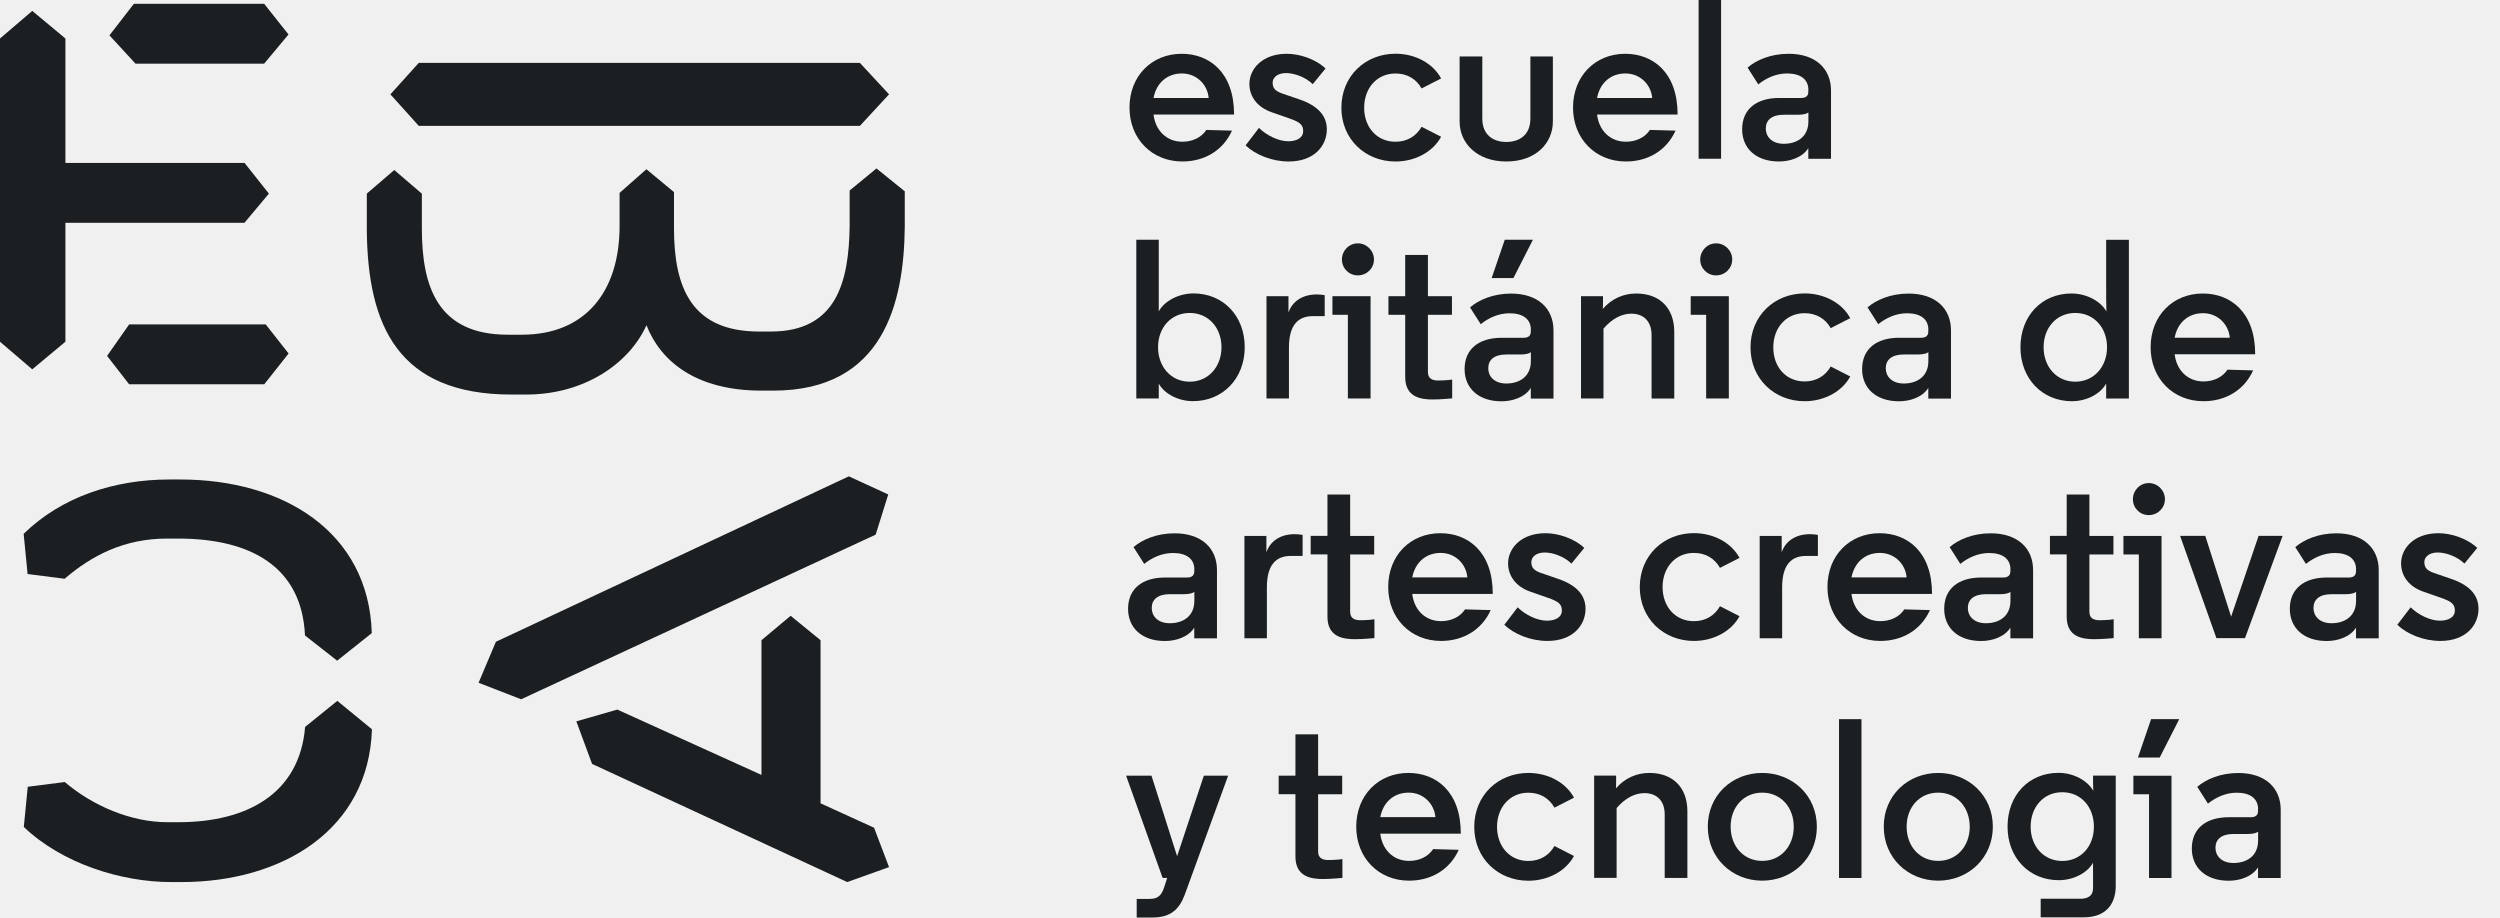
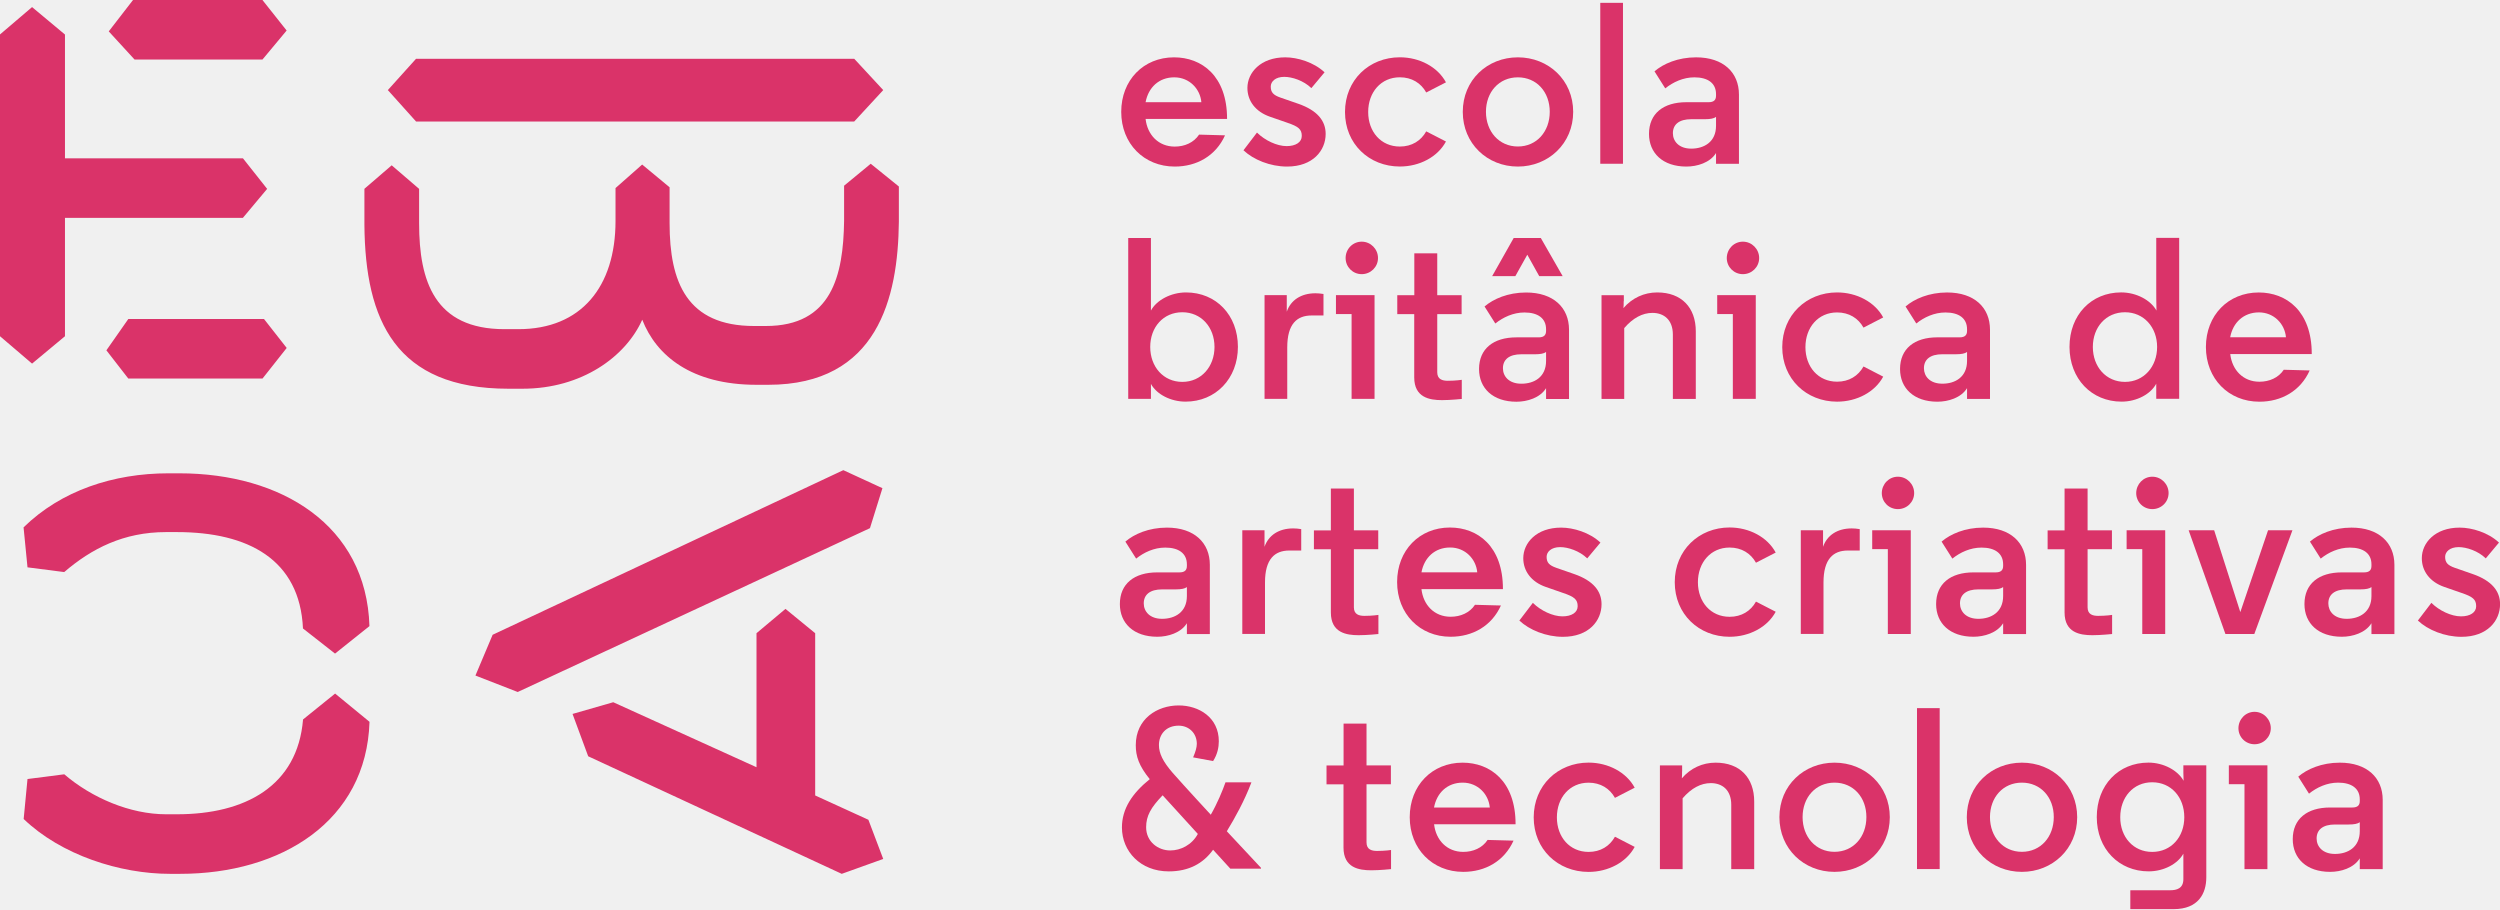
- <svg xmlns="http://www.w3.org/2000/svg" width="109" height="40" viewBox="0 0 109 40" fill="none">
-   <g clip-path="url(#clip0_2004_459)">
-     <path d="M1.407 0.475L2.852 1.679V7.103H10.662L11.724 8.441L10.659 9.713H2.852V14.899L1.407 16.103L0 14.899V1.679L1.407 0.475ZM5.631 14.144H11.586L12.583 15.413L11.521 16.755H5.631L4.669 15.517L5.631 14.144ZM5.838 0.165H11.517L12.579 1.503L11.517 2.775H5.907L4.772 1.541L5.838 0.165ZM37.49 2.741L38.762 4.113L37.49 5.489H18.259L17.021 4.113L18.259 2.741H37.49ZM15.99 8.444L17.19 7.413L18.393 8.444V9.958C18.393 12.499 19.079 14.593 22.138 14.593H22.755C25.503 14.593 27.014 12.738 27.014 9.851V8.41L28.183 7.379L29.386 8.375V9.955C29.386 12.531 30.141 14.455 33.097 14.455H33.61C36.497 14.455 37.01 12.255 37.045 9.851V8.306L38.214 7.344L39.448 8.341V9.886C39.414 13.217 38.521 17.031 33.714 17.031H33.2C30.348 17.031 28.803 15.758 28.186 14.179C27.465 15.793 25.541 17.203 22.931 17.203H22.31C17.366 17.203 16.028 14.217 15.993 10.024V8.444H15.99ZM25.814 33.306L25.128 31.451L26.914 30.938L33.2 33.786V27.913L34.472 26.848L35.776 27.913V35.024L38.11 36.089L38.762 37.806L36.941 38.458L25.814 33.306ZM37.01 20.768L38.728 21.558L38.179 23.31L22.721 30.489L20.866 29.768L21.621 27.982L37.01 20.768ZM14.707 30.558L16.217 31.796C16.079 36.158 12.335 38.458 7.907 38.458H7.459C5.259 38.458 2.686 37.634 1.038 36.055L1.21 34.303L2.824 34.096C4.028 35.127 5.71 35.848 7.29 35.848H7.772C10.762 35.848 13.062 34.613 13.303 31.693L14.707 30.558ZM13.297 27.706C13.159 24.682 10.893 23.482 7.766 23.482H7.283C5.428 23.482 4.021 24.203 2.817 25.234L1.203 25.027L1.031 23.275C2.679 21.662 4.979 20.906 7.386 20.906H7.866C12.331 20.906 16.076 23.175 16.21 27.603L14.7 28.806L13.297 27.706Z" fill="#1B1F21" />
-     <path d="M53.805 4.993H50.294C50.374 5.676 50.85 6.179 51.55 6.179C51.974 6.179 52.37 6.01 52.598 5.665L53.715 5.696C53.319 6.576 52.498 7.041 51.55 7.041C50.225 7.041 49.246 6.052 49.246 4.69C49.246 3.324 50.205 2.345 51.522 2.345C52.719 2.345 53.805 3.145 53.805 4.986V4.993ZM50.294 4.272H52.698C52.65 3.7 52.184 3.203 51.532 3.203C50.867 3.203 50.412 3.638 50.294 4.272Z" fill="#1B1F21" />
-     <path d="M57.236 3.669C56.898 3.341 56.405 3.186 56.07 3.186C55.684 3.186 55.487 3.393 55.487 3.6C55.487 3.848 55.598 3.965 55.901 4.076L56.674 4.341C57.505 4.627 57.85 5.083 57.85 5.638C57.85 6.352 57.305 7.041 56.188 7.041C55.456 7.041 54.732 6.745 54.308 6.338L54.891 5.576C55.229 5.91 55.75 6.159 56.167 6.159C56.563 6.159 56.819 5.99 56.819 5.724C56.819 5.438 56.681 5.321 56.184 5.152L55.443 4.893C54.819 4.676 54.474 4.21 54.474 3.659C54.474 3.007 55.036 2.345 56.105 2.345C56.629 2.345 57.332 2.552 57.794 2.986L57.236 3.669Z" fill="#1B1F21" />
-     <path d="M60.843 6.18C61.356 6.18 61.753 5.931 61.981 5.528L62.832 5.962C62.477 6.625 61.694 7.042 60.846 7.042C59.522 7.042 58.484 6.062 58.484 4.697C58.484 3.321 59.522 2.342 60.846 2.342C61.698 2.342 62.477 2.756 62.832 3.421L61.981 3.856C61.753 3.449 61.356 3.204 60.843 3.204C60.032 3.204 59.477 3.845 59.477 4.697C59.477 5.549 60.032 6.18 60.843 6.18Z" fill="#1B1F21" />
-     <path d="M63.639 5.3V2.462H64.629V5.172C64.629 5.876 65.094 6.189 65.677 6.189C66.26 6.189 66.725 5.872 66.725 5.172V2.462H67.705V5.3C67.705 6.238 66.963 7.041 65.677 7.041C64.391 7.041 63.639 6.238 63.639 5.3Z" fill="#1B1F21" />
-     <path d="M73.143 4.993H69.632C69.712 5.676 70.188 6.179 70.888 6.179C71.312 6.179 71.708 6.01 71.936 5.665L73.053 5.696C72.656 6.576 71.836 7.041 70.888 7.041C69.563 7.041 68.584 6.052 68.584 4.69C68.584 3.324 69.543 2.345 70.86 2.345C72.056 2.345 73.143 3.145 73.143 4.986V4.993ZM69.632 4.272H72.036C71.988 3.7 71.522 3.203 70.87 3.203C70.205 3.203 69.75 3.638 69.632 4.272Z" fill="#1B1F21" />
-     <path d="M75.039 6.921H74.06V0H75.039V6.921Z" fill="#1B1F21" />
-     <path d="M78.846 3.924C78.846 3.448 78.491 3.203 77.915 3.203C77.432 3.203 76.995 3.41 76.66 3.679L76.195 2.948C76.57 2.621 77.201 2.345 77.984 2.345C79.16 2.345 79.832 2.996 79.832 3.948V6.924H78.843V6.459C78.584 6.872 78.032 7.041 77.567 7.041C76.55 7.041 75.957 6.459 75.957 5.638C75.957 4.769 76.57 4.272 77.567 4.272H78.525C78.753 4.272 78.843 4.172 78.843 3.996V3.924H78.846ZM78.846 5.29V4.903C78.757 4.972 78.598 5.003 78.37 5.003H77.777C77.253 5.003 76.988 5.231 76.988 5.607C76.988 5.952 77.246 6.269 77.777 6.269C78.332 6.269 78.846 5.983 78.846 5.29Z" fill="#1B1F21" />
-     <path d="M50.522 17.373H49.543V10.452H50.522V13.576C50.76 13.132 51.381 12.793 52.036 12.793C53.332 12.793 54.27 13.773 54.27 15.138C54.27 16.504 53.312 17.49 52.015 17.49C51.374 17.49 50.77 17.173 50.522 16.728V17.373ZM50.491 15.138C50.491 15.99 51.053 16.642 51.874 16.642C52.684 16.642 53.257 15.99 53.257 15.138C53.257 14.287 52.684 13.645 51.874 13.645C51.053 13.645 50.491 14.29 50.491 15.138Z" fill="#1B1F21" />
-     <path d="M57.76 13.783H57.246C56.612 13.783 56.198 14.148 56.198 15.159V17.372H55.219V12.914H56.177V13.627C56.346 13.134 56.791 12.838 57.412 12.838C57.522 12.838 57.639 12.848 57.757 12.869V13.783H57.76Z" fill="#1B1F21" />
-     <path d="M59.757 17.372H58.767V13.724H58.094V12.914H59.757V17.372ZM59.201 10.61C59.588 10.61 59.905 10.928 59.905 11.314C59.905 11.7 59.588 12.007 59.201 12.007C58.815 12.007 58.508 11.7 58.508 11.314C58.508 10.928 58.815 10.61 59.201 10.61Z" fill="#1B1F21" />
-     <path d="M62.257 11.114V12.914H63.305V13.725H62.257V16.225C62.257 16.532 62.484 16.59 62.712 16.59C63.056 16.59 63.315 16.549 63.315 16.549V17.369C63.315 17.369 62.829 17.418 62.463 17.418C61.929 17.418 61.267 17.307 61.267 16.438V13.725H60.536V12.914H61.267V11.114H62.257Z" fill="#1B1F21" />
-     <path d="M66.746 14.38C66.746 13.904 66.391 13.659 65.815 13.659C65.329 13.659 64.894 13.866 64.56 14.135L64.094 13.404C64.47 13.076 65.101 12.8 65.884 12.8C67.06 12.8 67.732 13.452 67.732 14.404V17.38H66.743V16.914C66.484 17.328 65.932 17.497 65.467 17.497C64.45 17.497 63.856 16.914 63.856 16.093C63.856 15.225 64.47 14.728 65.467 14.728H66.425C66.653 14.728 66.743 14.628 66.743 14.452V14.38H66.746ZM66.746 15.742V15.356C66.656 15.425 66.498 15.456 66.27 15.456H65.677C65.153 15.456 64.888 15.683 64.888 16.059C64.888 16.404 65.146 16.721 65.677 16.721C66.232 16.721 66.746 16.435 66.746 15.742ZM65.608 10.452H66.836L65.984 12.125H65.036L65.608 10.452Z" fill="#1B1F21" />
-     <path d="M69.891 13.173C69.891 13.3 69.891 13.38 69.881 13.469C70.257 13.035 70.77 12.797 71.336 12.797C72.384 12.797 72.998 13.449 72.998 14.469V17.376H72.008V14.607C72.008 13.973 71.622 13.676 71.129 13.676C70.705 13.676 70.287 13.893 69.912 14.328V17.373H68.932V12.914H69.891V13.173Z" fill="#1B1F21" />
-     <path d="M75.377 17.372H74.388V13.724H73.715V12.914H75.377V17.372ZM74.822 10.61C75.208 10.61 75.525 10.928 75.525 11.314C75.525 11.7 75.208 12.007 74.822 12.007C74.436 12.007 74.129 11.7 74.129 11.314C74.132 10.928 74.436 10.61 74.822 10.61Z" fill="#1B1F21" />
-     <path d="M78.681 16.631C79.194 16.631 79.591 16.383 79.819 15.979L80.67 16.414C80.315 17.076 79.532 17.493 78.684 17.493C77.36 17.493 76.322 16.514 76.322 15.148C76.322 13.772 77.36 12.793 78.684 12.793C79.536 12.793 80.315 13.207 80.67 13.872L79.819 14.307C79.591 13.9 79.194 13.655 78.681 13.655C77.87 13.655 77.315 14.296 77.315 15.148C77.315 16 77.867 16.631 78.681 16.631Z" fill="#1B1F21" />
-     <path d="M84.077 14.379C84.077 13.903 83.722 13.658 83.146 13.658C82.663 13.658 82.225 13.865 81.891 14.134L81.425 13.403C81.801 13.076 82.432 12.8 83.215 12.8C84.391 12.8 85.063 13.451 85.063 14.403V17.379H84.074V16.914C83.815 17.327 83.263 17.496 82.798 17.496C81.781 17.496 81.188 16.914 81.188 16.093C81.188 15.224 81.801 14.727 82.798 14.727H83.757C83.984 14.727 84.074 14.627 84.074 14.451V14.379H84.077ZM84.077 15.741V15.355C83.988 15.424 83.829 15.455 83.601 15.455H83.008C82.484 15.455 82.219 15.683 82.219 16.058C82.219 16.403 82.477 16.721 83.008 16.721C83.563 16.721 84.077 16.434 84.077 15.741Z" fill="#1B1F21" />
-     <path d="M91.829 16.721C91.591 17.165 90.988 17.493 90.336 17.493C89.039 17.493 88.091 16.503 88.091 15.141C88.091 13.776 89.022 12.796 90.315 12.796C90.977 12.796 91.591 13.134 91.839 13.579C91.829 13.272 91.829 12.907 91.829 12.562V10.455H92.819V17.376H91.829V16.721ZM89.101 15.138C89.101 15.99 89.663 16.641 90.484 16.641C91.294 16.641 91.867 15.99 91.867 15.138C91.867 14.286 91.294 13.645 90.484 13.645C89.663 13.645 89.101 14.29 89.101 15.138Z" fill="#1B1F21" />
-     <path d="M98.326 15.445H94.815C94.894 16.128 95.37 16.631 96.07 16.631C96.494 16.631 96.891 16.462 97.119 16.118L98.236 16.149C97.839 17.028 97.019 17.493 96.07 17.493C94.746 17.493 93.767 16.504 93.767 15.142C93.767 13.776 94.725 12.797 96.043 12.797C97.239 12.797 98.326 13.597 98.326 15.438V15.445ZM94.815 14.725H97.219C97.17 14.152 96.705 13.655 96.053 13.655C95.388 13.655 94.932 14.09 94.815 14.725Z" fill="#1B1F21" />
-     <path d="M52.074 24.831C52.074 24.355 51.719 24.111 51.143 24.111C50.657 24.111 50.222 24.317 49.888 24.586L49.422 23.855C49.798 23.528 50.429 23.252 51.212 23.252C52.388 23.252 53.06 23.904 53.06 24.855V27.831H52.07V27.366C51.812 27.779 51.26 27.948 50.794 27.948C49.777 27.948 49.184 27.366 49.184 26.545C49.184 25.676 49.798 25.18 50.794 25.18H51.753C51.981 25.18 52.07 25.079 52.07 24.904V24.831H52.074ZM52.074 26.193V25.807C51.984 25.876 51.825 25.907 51.598 25.907H51.005C50.481 25.907 50.215 26.135 50.215 26.511C50.215 26.855 50.474 27.173 51.005 27.173C51.56 27.173 52.074 26.886 52.074 26.193Z" fill="#1B1F21" />
-     <path d="M56.798 24.238H56.284C55.65 24.238 55.236 24.604 55.236 25.614V27.828H54.257V23.366H55.215V24.08C55.384 23.587 55.829 23.29 56.45 23.29C56.56 23.29 56.677 23.3 56.794 23.321V24.238H56.798Z" fill="#1B1F21" />
-     <path d="M58.867 21.566V23.366H59.915V24.176H58.867V26.676C58.867 26.983 59.094 27.042 59.322 27.042C59.667 27.042 59.925 27 59.925 27V27.821C59.925 27.821 59.439 27.869 59.074 27.869C58.539 27.869 57.877 27.759 57.877 26.89V24.173H57.146V23.363H57.877V21.562H58.867V21.566Z" fill="#1B1F21" />
-     <path d="M65.084 25.896H61.574C61.653 26.579 62.129 27.082 62.829 27.082C63.253 27.082 63.65 26.914 63.877 26.569L64.995 26.6C64.598 27.479 63.777 27.945 62.829 27.945C61.505 27.945 60.526 26.955 60.526 25.593C60.526 24.227 61.484 23.248 62.801 23.248C63.998 23.248 65.084 24.048 65.084 25.889V25.896ZM61.574 25.176H63.977C63.929 24.603 63.463 24.107 62.812 24.107C62.15 24.107 61.694 24.545 61.574 25.176Z" fill="#1B1F21" />
-     <path d="M68.515 24.572C68.177 24.245 67.684 24.089 67.35 24.089C66.963 24.089 66.767 24.296 66.767 24.503C66.767 24.752 66.877 24.869 67.181 24.979L67.953 25.245C68.784 25.531 69.129 25.986 69.129 26.541C69.129 27.255 68.584 27.945 67.467 27.945C66.736 27.945 66.012 27.648 65.588 27.241L66.17 26.479C66.508 26.814 67.029 27.062 67.446 27.062C67.843 27.062 68.098 26.893 68.098 26.627C68.098 26.341 67.96 26.224 67.463 26.055L66.722 25.796C66.098 25.579 65.753 25.114 65.753 24.562C65.753 23.91 66.315 23.248 67.384 23.248C67.908 23.248 68.612 23.455 69.074 23.889L68.515 24.572Z" fill="#1B1F21" />
-     <path d="M73.853 27.083C74.367 27.083 74.763 26.835 74.991 26.431L75.843 26.866C75.487 27.528 74.705 27.945 73.856 27.945C72.532 27.945 71.494 26.966 71.494 25.6C71.494 24.224 72.532 23.245 73.856 23.245C74.708 23.245 75.487 23.659 75.843 24.324L74.991 24.759C74.763 24.352 74.367 24.107 73.853 24.107C73.043 24.107 72.488 24.749 72.488 25.6C72.491 26.452 73.043 27.083 73.853 27.083Z" fill="#1B1F21" />
-     <path d="M79.263 24.238H78.75C78.115 24.238 77.701 24.604 77.701 25.614V27.828H76.722V23.366H77.681V24.08C77.85 23.587 78.294 23.29 78.915 23.29C79.025 23.29 79.143 23.3 79.26 23.321V24.238H79.263Z" fill="#1B1F21" />
-     <path d="M84.236 25.896H80.725C80.805 26.579 81.281 27.082 81.981 27.082C82.405 27.082 82.801 26.914 83.029 26.569L84.146 26.6C83.75 27.479 82.929 27.945 81.981 27.945C80.657 27.945 79.677 26.955 79.677 25.593C79.677 24.227 80.636 23.248 81.953 23.248C83.15 23.248 84.236 24.048 84.236 25.889V25.896ZM80.725 25.176H83.129C83.081 24.603 82.615 24.107 81.963 24.107C81.298 24.107 80.846 24.545 80.725 25.176Z" fill="#1B1F21" />
-     <path d="M87.656 24.831C87.656 24.355 87.301 24.111 86.725 24.111C86.243 24.111 85.805 24.317 85.47 24.586L85.005 23.855C85.381 23.528 86.012 23.252 86.794 23.252C87.97 23.252 88.643 23.904 88.643 24.855V27.831H87.653V27.366C87.394 27.779 86.843 27.948 86.377 27.948C85.36 27.948 84.767 27.366 84.767 26.545C84.767 25.676 85.381 25.18 86.377 25.18H87.336C87.563 25.18 87.653 25.079 87.653 24.904V24.831H87.656ZM87.656 26.193V25.807C87.567 25.876 87.408 25.907 87.181 25.907H86.588C86.063 25.907 85.798 26.135 85.798 26.511C85.798 26.855 86.056 27.173 86.588 27.173C87.143 27.173 87.656 26.886 87.656 26.193Z" fill="#1B1F21" />
-     <path d="M91.098 21.566V23.366H92.146V24.176H91.098V26.676C91.098 26.983 91.325 27.042 91.553 27.042C91.898 27.042 92.156 27 92.156 27V27.821C92.156 27.821 91.67 27.869 91.305 27.869C90.77 27.869 90.108 27.759 90.108 26.89V24.173H89.377V23.363H90.108V21.562H91.098V21.566Z" fill="#1B1F21" />
-     <path d="M94.243 27.828H93.253V24.176H92.581V23.366H94.243V27.828ZM93.688 21.062C94.074 21.062 94.391 21.38 94.391 21.766C94.391 22.152 94.074 22.459 93.688 22.459C93.301 22.459 92.994 22.152 92.994 21.766C92.994 21.38 93.301 21.062 93.688 21.062Z" fill="#1B1F21" />
-     <path d="M97.277 26.886L98.474 23.365H99.522L97.881 27.824H96.636L95.053 23.365H96.15L97.277 26.886Z" fill="#1B1F21" />
-     <path d="M102.725 24.831C102.725 24.355 102.37 24.111 101.794 24.111C101.308 24.111 100.874 24.317 100.539 24.586L100.074 23.855C100.45 23.528 101.081 23.252 101.863 23.252C103.039 23.252 103.712 23.904 103.712 24.855V27.831H102.722V27.366C102.463 27.779 101.912 27.948 101.446 27.948C100.429 27.948 99.836 27.366 99.836 26.545C99.836 25.676 100.45 25.18 101.446 25.18H102.405C102.632 25.18 102.722 25.079 102.722 24.904V24.831H102.725ZM102.725 26.193V25.807C102.636 25.876 102.477 25.907 102.25 25.907H101.657C101.132 25.907 100.867 26.135 100.867 26.511C100.867 26.855 101.125 27.173 101.657 27.173C102.212 27.173 102.725 26.886 102.725 26.193Z" fill="#1B1F21" />
-     <path d="M107.45 24.572C107.112 24.245 106.619 24.089 106.284 24.089C105.898 24.089 105.701 24.296 105.701 24.503C105.701 24.752 105.812 24.869 106.115 24.979L106.888 25.245C107.719 25.531 108.063 25.986 108.063 26.541C108.063 27.255 107.519 27.945 106.401 27.945C105.67 27.945 104.946 27.648 104.522 27.241L105.105 26.479C105.443 26.814 105.963 27.062 106.381 27.062C106.777 27.062 107.032 26.893 107.032 26.627C107.032 26.341 106.894 26.224 106.398 26.055L105.657 25.796C105.032 25.579 104.688 25.114 104.688 24.562C104.688 23.91 105.25 23.248 106.319 23.248C106.843 23.248 107.546 23.455 108.008 23.889L107.45 24.572Z" fill="#1B1F21" />
-     <path d="M50.888 38.279H50.691L49.098 33.82H50.205L51.322 37.331L52.488 33.82H53.546L51.657 39.003C51.419 39.645 51.043 40.003 50.253 40.003H49.56V39.193H50.105C50.46 39.193 50.629 39.075 50.757 38.689L50.888 38.279Z" fill="#1B1F21" />
-     <path d="M57.47 32.021V33.821H58.519V34.631H57.47V37.131C57.47 37.438 57.698 37.497 57.925 37.497C58.27 37.497 58.529 37.456 58.529 37.456V38.276C58.529 38.276 58.043 38.325 57.677 38.325C57.143 38.325 56.481 38.214 56.481 37.345V34.628H55.75V33.818H56.481V32.018H57.47V32.021Z" fill="#1B1F21" />
-     <path d="M63.691 36.349H60.181C60.26 37.031 60.736 37.535 61.436 37.535C61.86 37.535 62.257 37.366 62.484 37.021L63.601 37.052C63.205 37.931 62.384 38.397 61.436 38.397C60.112 38.397 59.132 37.407 59.132 36.045C59.132 34.679 60.091 33.7 61.408 33.7C62.605 33.7 63.691 34.5 63.691 36.342V36.349ZM60.181 35.628H62.584C62.536 35.055 62.07 34.559 61.419 34.559C60.753 34.559 60.298 34.997 60.181 35.628Z" fill="#1B1F21" />
-     <path d="M66.636 37.538C67.15 37.538 67.546 37.29 67.774 36.886L68.626 37.321C68.27 37.983 67.488 38.4 66.639 38.4C65.315 38.4 64.277 37.421 64.277 36.055C64.277 34.679 65.315 33.7 66.639 33.7C67.491 33.7 68.27 34.114 68.626 34.779L67.774 35.214C67.546 34.807 67.15 34.562 66.636 34.562C65.826 34.562 65.27 35.204 65.27 36.055C65.274 36.904 65.826 37.538 66.636 37.538Z" fill="#1B1F21" />
-     <path d="M70.463 34.076C70.463 34.204 70.463 34.283 70.453 34.373C70.829 33.938 71.343 33.7 71.908 33.7C72.957 33.7 73.57 34.352 73.57 35.373V38.279H72.581V35.511C72.581 34.876 72.195 34.58 71.701 34.58C71.277 34.58 70.86 34.797 70.484 35.231V38.276H69.505V33.817H70.463V34.076Z" fill="#1B1F21" />
-     <path d="M76.832 33.7C78.146 33.7 79.215 34.679 79.215 36.045C79.215 37.41 78.146 38.397 76.832 38.397C75.518 38.397 74.46 37.407 74.46 36.045C74.456 34.679 75.515 33.7 76.832 33.7ZM76.832 34.559C76.022 34.559 75.456 35.193 75.456 36.042C75.456 36.893 76.018 37.535 76.832 37.535C77.642 37.535 78.208 36.893 78.208 36.042C78.205 35.193 77.642 34.559 76.832 34.559Z" fill="#1B1F21" />
-     <path d="M81.16 38.28H80.181V31.355H81.16V38.28Z" fill="#1B1F21" />
-     <path d="M84.505 33.7C85.819 33.7 86.888 34.679 86.888 36.045C86.888 37.41 85.819 38.397 84.505 38.397C83.191 38.397 82.132 37.407 82.132 36.045C82.129 34.679 83.188 33.7 84.505 33.7ZM84.505 34.559C83.695 34.559 83.129 35.193 83.129 36.042C83.129 36.893 83.691 37.535 84.505 37.535C85.315 37.535 85.881 36.893 85.881 36.042C85.877 35.193 85.315 34.559 84.505 34.559Z" fill="#1B1F21" />
-     <path d="M92.246 33.817V38.631C92.246 39.324 91.901 39.996 90.843 39.996H88.974V39.186H90.694C90.96 39.186 91.257 39.117 91.257 38.71V37.614C91.019 38.048 90.415 38.376 89.763 38.376C88.477 38.376 87.529 37.407 87.529 36.041C87.529 34.665 88.46 33.696 89.753 33.696C90.405 33.696 91.019 34.034 91.267 34.479C91.267 34.379 91.257 34.272 91.257 34.134V33.817H92.246ZM89.912 37.538C90.732 37.538 91.294 36.896 91.294 36.045C91.294 35.182 90.732 34.541 89.912 34.541C89.101 34.541 88.536 35.182 88.536 36.045C88.536 36.893 89.101 37.538 89.912 37.538Z" fill="#1B1F21" />
-     <path d="M94.677 38.28H93.698V34.631H93.015V33.821H94.677V38.28ZM93.787 31.355H95.015L94.163 33.028H93.215L93.787 31.355Z" fill="#1B1F21" />
-     <path d="M98.453 35.282C98.453 34.807 98.098 34.562 97.522 34.562C97.036 34.562 96.601 34.769 96.267 35.038L95.801 34.307C96.177 33.979 96.808 33.703 97.591 33.703C98.767 33.703 99.439 34.355 99.439 35.307V38.282H98.45V37.817C98.191 38.231 97.639 38.4 97.174 38.4C96.156 38.4 95.563 37.817 95.563 36.996C95.563 36.127 96.177 35.631 97.174 35.631H98.132C98.36 35.631 98.45 35.531 98.45 35.355V35.282H98.453ZM98.453 36.648V36.262C98.363 36.331 98.205 36.362 97.977 36.362H97.384C96.86 36.362 96.594 36.589 96.594 36.965C96.594 37.31 96.853 37.627 97.384 37.627C97.939 37.624 98.453 37.338 98.453 36.648Z" fill="#1B1F21" />
+ <svg xmlns="http://www.w3.org/2000/svg" width="110" height="40" viewBox="0 0 110 40" fill="none">
+   <g clip-path="url(#clip0_20_4504)">
+     <path d="M1.411 0.312L2.859 1.52V6.966H10.69L11.754 8.31L10.686 9.587H2.859V14.794L1.411 15.999L0 14.794V1.516L1.411 0.312ZM5.646 14.036H11.616L12.615 15.31L11.55 16.657H5.646L4.681 15.414L5.646 14.036ZM5.853 0H11.547L12.612 1.343L11.547 2.621H5.922L4.785 1.381L5.853 0ZM37.586 2.586L38.862 3.964L37.586 5.346H18.306L17.065 3.964L18.306 2.586H37.586ZM16.031 8.31L17.234 7.274L18.441 8.31V9.83C18.441 12.381 19.128 14.483 22.195 14.483H22.814C25.569 14.483 27.083 12.62 27.083 9.722V8.275L28.255 7.24L29.462 8.24V9.826C29.462 12.412 30.219 14.344 33.182 14.344H33.697C36.591 14.344 37.106 12.135 37.14 9.722V8.171L38.312 7.205L39.55 8.206V9.757C39.515 13.101 38.62 16.931 33.801 16.931H33.286C30.427 16.931 28.878 15.653 28.259 14.067C27.536 15.688 25.607 17.104 22.99 17.104H22.368C17.41 17.104 16.069 14.105 16.034 9.895V8.31H16.031ZM25.88 33.276L25.192 31.413L26.983 30.898L33.286 33.758V27.861L34.561 26.791L35.868 27.861V35L38.209 36.07L38.862 37.794L37.037 38.449L25.88 33.276ZM37.106 20.687L38.827 21.48L38.278 23.239L22.779 30.448L20.919 29.724L21.676 27.93L37.106 20.687ZM14.745 30.517L16.259 31.76C16.121 36.14 12.366 38.449 7.927 38.449H7.478C5.272 38.449 2.693 37.621 1.041 36.036L1.21 34.277L2.828 34.069C4.035 35.104 5.722 35.828 7.305 35.828H7.789C10.786 35.828 13.092 34.588 13.334 31.656L14.745 30.517ZM13.331 27.653C13.193 24.617 10.921 23.412 7.786 23.412H7.302C5.442 23.412 4.031 24.136 2.825 25.171L1.21 24.963L1.037 23.204C2.69 21.584 4.996 20.826 7.409 20.826H7.889C12.366 20.826 16.121 23.104 16.256 27.549L14.741 28.758L13.331 27.653Z" fill="#DA3369" />
+     <path d="M53.994 5.234H50.406C50.485 5.934 50.973 6.45 51.688 6.45C52.124 6.45 52.525 6.277 52.76 5.923L53.901 5.955C53.496 6.855 52.66 7.329 51.688 7.329C50.333 7.329 49.334 6.318 49.334 4.923C49.334 3.528 50.312 2.523 51.657 2.523C52.881 2.523 53.991 3.344 53.991 5.224V5.234H53.994ZM50.406 4.497H52.86C52.809 3.912 52.335 3.403 51.668 3.403C50.993 3.403 50.527 3.849 50.406 4.497Z" fill="#DA3369" />
+     <path d="M57.7 3.877C57.358 3.545 56.853 3.382 56.507 3.382C56.113 3.382 55.913 3.593 55.913 3.808C55.913 4.061 56.023 4.182 56.338 4.293L57.126 4.566C57.973 4.861 58.329 5.324 58.329 5.892C58.329 6.619 57.772 7.329 56.632 7.329C55.885 7.329 55.145 7.024 54.713 6.612L55.307 5.833C55.65 6.176 56.186 6.429 56.611 6.429C57.015 6.429 57.278 6.256 57.278 5.982C57.278 5.688 57.136 5.567 56.632 5.397L55.874 5.134C55.238 4.912 54.886 4.435 54.886 3.87C54.886 3.202 55.463 2.523 56.552 2.523C57.088 2.523 57.803 2.735 58.281 3.181L57.7 3.877Z" fill="#DA3369" />
+     <path d="M61.593 6.448C62.118 6.448 62.523 6.195 62.754 5.78L63.622 6.226C63.259 6.905 62.461 7.327 61.593 7.327C60.238 7.327 59.18 6.327 59.18 4.928C59.18 3.522 60.241 2.521 61.593 2.521C62.461 2.521 63.259 2.947 63.622 3.623L62.754 4.069C62.523 3.654 62.118 3.401 61.593 3.401C60.763 3.401 60.2 4.059 60.2 4.928C60.2 5.797 60.763 6.448 61.593 6.448Z" fill="#DA3369" />
+     <path d="M66.786 2.523C68.131 2.523 69.22 3.524 69.22 4.923C69.22 6.318 68.127 7.329 66.786 7.329C65.441 7.329 64.362 6.318 64.362 4.923C64.362 3.524 65.441 2.523 66.786 2.523ZM66.786 3.403C65.956 3.403 65.382 4.05 65.382 4.919C65.382 5.788 65.96 6.446 66.786 6.446C67.615 6.446 68.189 5.788 68.189 4.919C68.189 4.05 67.615 3.403 66.786 3.403Z" fill="#DA3369" />
+     <path d="M71.411 0.125H70.412V7.205H71.411V0.125Z" fill="#DA3369" />
+     <path d="M75.505 4.14C75.505 3.656 75.142 3.403 74.554 3.403C74.06 3.403 73.614 3.614 73.271 3.888L72.798 3.14C73.181 2.807 73.828 2.523 74.627 2.523C75.83 2.523 76.514 3.192 76.514 4.161V7.208H75.505V6.734C75.242 7.159 74.675 7.329 74.201 7.329C73.161 7.329 72.556 6.734 72.556 5.892C72.556 5.002 73.181 4.497 74.201 4.497H75.18C75.411 4.497 75.505 4.397 75.505 4.213V4.14ZM75.505 5.539V5.144C75.415 5.214 75.252 5.245 75.021 5.245H74.416C73.88 5.245 73.607 5.477 73.607 5.861C73.607 6.214 73.87 6.54 74.416 6.54C74.979 6.54 75.505 6.245 75.505 5.539Z" fill="#DA3369" />
+     <path d="M50.641 17.551H49.642V10.471H50.641V13.666C50.883 13.209 51.519 12.867 52.186 12.867C53.51 12.867 54.468 13.867 54.468 15.262C54.468 16.658 53.489 17.672 52.165 17.672C51.508 17.672 50.893 17.35 50.641 16.893V17.551ZM50.61 15.266C50.61 16.135 51.187 16.803 52.023 16.803C52.853 16.803 53.438 16.135 53.438 15.266C53.438 14.397 52.853 13.739 52.023 13.739C51.184 13.739 50.61 14.397 50.61 15.266Z" fill="#DA3369" />
+     <path d="M58.236 13.881H57.711C57.064 13.881 56.639 14.255 56.639 15.286V17.551H55.64V12.987H56.618V13.714C56.791 13.209 57.244 12.904 57.88 12.904C57.99 12.904 58.111 12.915 58.233 12.935V13.881H58.236Z" fill="#DA3369" />
+     <path d="M60.48 17.55H59.47V13.818H58.782V12.987H60.48V17.55ZM59.916 10.633C60.31 10.633 60.632 10.958 60.632 11.353C60.632 11.748 60.31 12.063 59.916 12.063C59.522 12.063 59.207 11.748 59.207 11.353C59.207 10.955 59.522 10.633 59.916 10.633Z" fill="#DA3369" />
+     <path d="M63.239 11.148V12.99H64.311V13.821H63.239V16.38C63.239 16.695 63.471 16.754 63.703 16.754C64.055 16.754 64.318 16.712 64.318 16.712V17.554C64.318 17.554 63.824 17.606 63.45 17.606C62.904 17.606 62.226 17.495 62.226 16.605V13.821H61.48V12.99H62.23V11.148H63.239Z" fill="#DA3369" />
+     <path d="M68.027 14.487C68.027 14.002 67.664 13.749 67.076 13.749C66.582 13.749 66.136 13.961 65.794 14.234L65.32 13.486C65.704 13.154 66.35 12.87 67.149 12.87C68.352 12.87 69.037 13.538 69.037 14.508V17.555H68.027V17.08C67.764 17.506 67.197 17.676 66.724 17.676C65.683 17.676 65.078 17.08 65.078 16.239C65.078 15.349 65.704 14.844 66.724 14.844H67.702C67.934 14.844 68.027 14.743 68.027 14.56V14.487ZM66.603 10.471H67.795L68.757 12.15H67.726L67.201 11.208L66.675 12.15H65.655L66.603 10.471ZM68.027 15.882V15.488C67.937 15.557 67.775 15.588 67.543 15.588H66.938C66.402 15.588 66.129 15.82 66.129 16.204C66.129 16.558 66.392 16.883 66.938 16.883C67.502 16.886 68.027 16.592 68.027 15.882Z" fill="#DA3369" />
+     <path d="M71.442 13.252C71.442 13.383 71.442 13.463 71.431 13.556C71.815 13.11 72.341 12.867 72.918 12.867C73.99 12.867 74.615 13.536 74.615 14.578V17.552H73.606V14.72C73.606 14.072 73.212 13.767 72.707 13.767C72.272 13.767 71.85 13.989 71.466 14.436V17.552H70.467V12.988H71.449V13.252H71.442Z" fill="#DA3369" />
+     <path d="M77.254 17.55H76.245V13.818H75.557V12.987H77.254V17.55ZM76.687 10.633C77.081 10.633 77.403 10.958 77.403 11.353C77.403 11.748 77.081 12.063 76.687 12.063C76.293 12.063 75.978 11.748 75.978 11.353C75.982 10.955 76.293 10.633 76.687 10.633Z" fill="#DA3369" />
+     <path d="M80.832 16.794C81.358 16.794 81.762 16.541 81.994 16.125L82.861 16.572C82.498 17.25 81.7 17.673 80.832 17.673C79.477 17.673 78.419 16.672 78.419 15.274C78.419 13.868 79.48 12.867 80.832 12.867C81.7 12.867 82.498 13.293 82.861 13.968L81.994 14.415C81.762 13.999 81.358 13.747 80.832 13.747C80.002 13.747 79.439 14.404 79.439 15.274C79.439 16.143 80.002 16.794 80.832 16.794Z" fill="#DA3369" />
+     <path d="M86.55 14.486C86.55 14.001 86.188 13.749 85.6 13.749C85.106 13.749 84.659 13.96 84.317 14.233L83.844 13.486C84.227 13.153 84.874 12.869 85.672 12.869C86.876 12.869 87.56 13.537 87.56 14.507V17.554H86.55V17.079C86.288 17.505 85.721 17.675 85.247 17.675C84.207 17.675 83.602 17.079 83.602 16.238C83.602 15.348 84.227 14.843 85.247 14.843H86.226C86.457 14.843 86.55 14.742 86.55 14.559V14.486ZM86.55 15.881V15.487C86.461 15.556 86.298 15.587 86.067 15.587H85.462C84.926 15.587 84.653 15.819 84.653 16.203C84.653 16.556 84.915 16.882 85.462 16.882C86.025 16.885 86.55 16.591 86.55 15.881Z" fill="#DA3369" />
+     <path d="M94.875 16.882C94.633 17.34 94.017 17.672 93.35 17.672C92.026 17.672 91.058 16.661 91.058 15.262C91.058 13.867 92.009 12.866 93.329 12.866C94.007 12.866 94.633 13.209 94.885 13.666C94.875 13.354 94.875 12.977 94.875 12.624V10.467H95.884V17.547H94.875V16.882ZM92.085 15.266C92.085 16.135 92.662 16.803 93.499 16.803C94.328 16.803 94.913 16.135 94.913 15.266C94.913 14.396 94.325 13.739 93.499 13.739C92.662 13.739 92.085 14.396 92.085 15.266Z" fill="#DA3369" />
+     <path d="M101.717 15.58H98.131C98.211 16.279 98.698 16.796 99.414 16.796C99.85 16.796 100.254 16.622 100.486 16.269L101.626 16.3C101.222 17.201 100.385 17.675 99.414 17.675C98.058 17.675 97.06 16.664 97.06 15.268C97.06 13.873 98.042 12.869 99.383 12.869C100.607 12.869 101.717 13.69 101.717 15.57V15.58ZM98.128 14.839H100.582C100.531 14.254 100.057 13.745 99.39 13.745C98.716 13.749 98.249 14.192 98.128 14.839Z" fill="#DA3369" />
+     <path d="M52.223 24.832C52.223 24.347 51.86 24.094 51.273 24.094C50.778 24.094 50.332 24.305 49.99 24.579L49.516 23.831C49.9 23.499 50.547 23.215 51.345 23.215C52.548 23.215 53.233 23.883 53.233 24.852V27.899H52.223V27.422C51.961 27.847 51.394 28.017 50.92 28.017C49.879 28.017 49.274 27.422 49.274 26.58C49.274 25.69 49.9 25.185 50.92 25.185H51.898C52.13 25.185 52.223 25.084 52.223 24.901V24.832ZM52.223 26.227V25.832C52.133 25.901 51.971 25.933 51.739 25.933H51.134C50.599 25.933 50.325 26.165 50.325 26.549C50.325 26.902 50.588 27.228 51.134 27.228C51.698 27.228 52.223 26.933 52.223 26.227Z" fill="#DA3369" />
+     <path d="M57.257 24.223H56.732C56.086 24.223 55.66 24.597 55.66 25.629V27.893H54.661V23.333H55.639V24.06C55.812 23.555 56.265 23.25 56.901 23.25C57.012 23.25 57.133 23.26 57.254 23.281V24.223H57.257Z" fill="#DA3369" />
+     <path d="M59.571 21.492V23.334H60.643V24.165H59.571V26.724C59.571 27.039 59.803 27.098 60.035 27.098C60.387 27.098 60.65 27.056 60.65 27.056V27.897C60.65 27.897 60.156 27.949 59.782 27.949C59.236 27.949 58.558 27.839 58.558 26.949V24.169H57.812V23.337H58.558V21.496H59.571V21.492Z" fill="#DA3369" />
+     <path d="M66.129 25.922H62.544C62.624 26.621 63.111 27.137 63.827 27.137C64.263 27.137 64.667 26.964 64.899 26.611L66.04 26.642C65.635 27.542 64.799 28.017 63.827 28.017C62.472 28.017 61.473 27.006 61.473 25.61C61.473 24.215 62.455 23.211 63.796 23.211C65.02 23.211 66.129 24.032 66.129 25.912V25.922ZM62.544 25.184H64.999C64.947 24.599 64.473 24.09 63.806 24.09C63.129 24.09 62.665 24.537 62.544 25.184Z" fill="#DA3369" />
+     <path d="M69.838 24.569C69.496 24.236 68.992 24.073 68.646 24.073C68.252 24.073 68.051 24.285 68.051 24.499C68.051 24.752 68.162 24.873 68.476 24.984L69.265 25.258C70.112 25.552 70.468 26.016 70.468 26.584C70.468 27.311 69.911 28.02 68.77 28.02C68.023 28.02 67.287 27.716 66.852 27.304L67.446 26.525C67.788 26.868 68.324 27.12 68.749 27.12C69.154 27.12 69.417 26.947 69.417 26.674C69.417 26.379 69.275 26.258 68.77 26.088L68.013 25.825C67.377 25.604 67.024 25.126 67.024 24.562C67.024 23.893 67.598 23.215 68.691 23.215C69.227 23.215 69.942 23.426 70.419 23.873L69.838 24.569Z" fill="#DA3369" />
+     <path d="M76.102 27.139C76.627 27.139 77.032 26.886 77.263 26.471L78.131 26.917C77.768 27.596 76.969 28.018 76.102 28.018C74.746 28.018 73.689 27.017 73.689 25.619C73.689 24.213 74.75 23.209 76.102 23.209C76.969 23.209 77.768 23.635 78.131 24.313L77.263 24.76C77.032 24.345 76.627 24.092 76.102 24.092C75.272 24.092 74.708 24.75 74.708 25.619C74.708 26.488 75.272 27.139 76.102 27.139Z" fill="#DA3369" />
+     <path d="M81.832 24.223H81.306C80.66 24.223 80.234 24.597 80.234 25.629V27.893H79.235V23.333H80.214V24.06C80.387 23.555 80.84 23.25 81.476 23.25C81.586 23.25 81.707 23.26 81.828 23.281V24.223H81.832Z" fill="#DA3369" />
+     <path d="M84.074 27.896H83.065V24.163H82.377V23.332H84.074V27.896ZM83.507 20.975C83.902 20.975 84.223 21.3 84.223 21.695C84.223 22.09 83.902 22.401 83.507 22.401C83.113 22.401 82.799 22.09 82.799 21.695C82.802 21.3 83.113 20.975 83.507 20.975Z" fill="#DA3369" />
+     <path d="M88.138 24.832C88.138 24.347 87.775 24.094 87.187 24.094C86.692 24.094 86.246 24.305 85.904 24.579L85.43 23.831C85.814 23.499 86.461 23.215 87.259 23.215C88.462 23.215 89.147 23.883 89.147 24.852V27.899H88.138V27.422C87.875 27.847 87.308 28.017 86.834 28.017C85.793 28.017 85.189 27.422 85.189 26.58C85.189 25.69 85.814 25.185 86.834 25.185H87.812C88.044 25.185 88.138 25.084 88.138 24.901V24.832ZM88.138 26.227V25.832C88.047 25.901 87.885 25.933 87.653 25.933H87.049C86.513 25.933 86.239 26.165 86.239 26.549C86.239 26.902 86.502 27.228 87.049 27.228C87.612 27.228 88.138 26.933 88.138 26.227Z" fill="#DA3369" />
+     <path d="M91.854 21.492V23.334H92.925V24.165H91.854V26.724C91.854 27.039 92.085 27.098 92.317 27.098C92.67 27.098 92.933 27.056 92.933 27.056V27.897C92.933 27.897 92.438 27.949 92.065 27.949C91.519 27.949 90.841 27.839 90.841 26.949V24.169H90.095V23.337H90.841V21.496H91.854V21.492Z" fill="#DA3369" />
+     <path d="M95.269 27.896H94.26V24.163H93.571V23.332H95.269V27.896ZM94.702 20.975C95.096 20.975 95.418 21.3 95.418 21.695C95.418 22.09 95.096 22.401 94.702 22.401C94.308 22.401 93.993 22.09 93.993 21.695C93.997 21.3 94.308 20.975 94.702 20.975Z" fill="#DA3369" />
+     <path d="M98.574 26.933L99.795 23.332H100.867L99.19 27.895H97.918L96.3 23.332H97.423L98.574 26.933Z" fill="#DA3369" />
+     <path d="M104.344 24.832C104.344 24.347 103.981 24.094 103.393 24.094C102.899 24.094 102.453 24.305 102.111 24.579L101.638 23.831C102.021 23.499 102.668 23.215 103.466 23.215C104.669 23.215 105.354 23.883 105.354 24.852V27.899H104.344V27.422C104.082 27.847 103.515 28.017 103.041 28.017C102.001 28.017 101.396 27.422 101.396 26.58C101.396 25.69 102.021 25.185 103.041 25.185H104.02C104.251 25.185 104.344 25.084 104.344 24.901V24.832ZM104.344 26.227V25.832C104.255 25.901 104.092 25.933 103.86 25.933H103.255C102.719 25.933 102.447 26.165 102.447 26.549C102.447 26.902 102.709 27.228 103.255 27.228C103.819 27.228 104.344 26.933 104.344 26.227Z" fill="#DA3369" />
+     <path d="M109.374 24.569C109.031 24.236 108.526 24.073 108.18 24.073C107.787 24.073 107.586 24.285 107.586 24.499C107.586 24.752 107.697 24.873 108.011 24.984L108.8 25.258C109.647 25.552 110.003 26.016 110.003 26.584C110.003 27.311 109.446 28.02 108.306 28.02C107.559 28.02 106.822 27.716 106.387 27.304L106.981 26.525C107.323 26.868 107.859 27.12 108.284 27.12C108.689 27.12 108.951 26.947 108.951 26.674C108.951 26.379 108.81 26.258 108.306 26.088L107.548 25.825C106.912 25.604 106.56 25.126 106.56 24.562C106.56 23.893 107.134 23.215 108.226 23.215C108.761 23.215 109.477 23.426 109.955 23.873L109.374 24.569Z" fill="#DA3369" />
+     <path d="M55.488 38.22H54.133L53.376 37.389C52.94 37.995 52.304 38.341 51.426 38.341C50.174 38.341 49.365 37.451 49.365 36.409C49.365 35.589 49.811 34.913 50.589 34.283C50.115 33.698 49.974 33.283 49.974 32.788C49.974 31.624 50.924 31.039 51.861 31.039C52.75 31.039 53.628 31.565 53.628 32.618C53.628 32.881 53.566 33.196 53.376 33.487L52.497 33.324C52.598 33.092 52.66 32.888 52.66 32.729C52.66 32.254 52.307 31.929 51.861 31.929C51.294 31.929 50.993 32.324 50.993 32.781C50.993 33.144 51.166 33.508 51.599 34.006C52.214 34.702 53.165 35.727 53.275 35.848C53.559 35.353 53.79 34.796 53.922 34.422H55.063C54.758 35.232 54.343 35.98 53.98 36.575L55.484 38.185V38.22H55.488ZM51.156 34.993C50.63 35.54 50.43 35.904 50.43 36.399C50.43 37.036 50.956 37.42 51.491 37.42C51.948 37.42 52.442 37.178 52.705 36.693L51.156 34.993Z" fill="#DA3369" />
+     <path d="M60.127 31.836V33.678H61.199V34.509H60.127V37.068C60.127 37.383 60.358 37.441 60.59 37.441C60.943 37.441 61.206 37.4 61.206 37.4V38.241C61.206 38.241 60.711 38.293 60.338 38.293C59.791 38.293 59.114 38.182 59.114 37.293V34.512H58.367V33.681H59.117V31.839H60.127V31.836Z" fill="#DA3369" />
+     <path d="M66.685 36.268H63.1C63.179 36.967 63.667 37.483 64.383 37.483C64.818 37.483 65.223 37.31 65.454 36.957L66.595 36.988C66.191 37.888 65.354 38.362 64.383 38.362C63.027 38.362 62.028 37.351 62.028 35.956C62.028 34.561 63.01 33.557 64.352 33.557C65.575 33.557 66.685 34.377 66.685 36.257V36.268ZM63.097 35.53H65.551C65.499 34.945 65.026 34.436 64.358 34.436C63.684 34.436 63.218 34.883 63.097 35.53Z" fill="#DA3369" />
+     <path d="M69.897 37.484C70.422 37.484 70.826 37.232 71.058 36.816L71.926 37.263C71.563 37.941 70.764 38.364 69.897 38.364C68.541 38.364 67.483 37.363 67.483 35.965C67.483 34.559 68.545 33.555 69.897 33.555C70.764 33.555 71.563 33.981 71.926 34.659L71.058 35.106C70.826 34.69 70.422 34.438 69.897 34.438C69.067 34.438 68.503 35.095 68.503 35.965C68.503 36.834 69.07 37.484 69.897 37.484Z" fill="#DA3369" />
+     <path d="M74.011 33.941C74.011 34.073 74.011 34.152 74.001 34.246C74.384 33.799 74.91 33.557 75.487 33.557C76.559 33.557 77.185 34.225 77.185 35.267V38.241H76.175V35.409C76.175 34.761 75.781 34.457 75.276 34.457C74.841 34.457 74.419 34.678 74.035 35.125V38.241H73.036V33.678H74.014V33.941H74.011Z" fill="#DA3369" />
+     <path d="M80.717 33.557C82.062 33.557 83.151 34.557 83.151 35.956C83.151 37.351 82.059 38.362 80.717 38.362C79.373 38.362 78.294 37.351 78.294 35.956C78.294 34.557 79.376 33.557 80.717 33.557ZM80.717 34.436C79.888 34.436 79.314 35.084 79.314 35.953C79.314 36.822 79.891 37.48 80.717 37.48C81.547 37.48 82.121 36.822 82.121 35.953C82.124 35.084 81.547 34.436 80.717 34.436Z" fill="#DA3369" />
+     <path d="M85.346 31.158H84.348V38.239H85.346V31.158Z" fill="#DA3369" />
+     <path d="M88.963 33.557C90.308 33.557 91.396 34.557 91.396 35.956C91.396 37.351 90.304 38.362 88.963 38.362C87.618 38.362 86.539 37.351 86.539 35.956C86.539 34.557 87.621 33.557 88.963 33.557ZM88.963 34.436C88.133 34.436 87.559 35.084 87.559 35.953C87.559 36.822 88.136 37.48 88.963 37.48C89.792 37.48 90.366 36.822 90.366 35.953C90.37 35.084 89.792 34.436 88.963 34.436Z" fill="#DA3369" />
+     <path d="M97.077 33.679V38.606C97.077 39.316 96.724 40.002 95.642 40.002H93.734V39.171H95.49C95.764 39.171 96.068 39.098 96.068 38.686V37.561C95.826 38.007 95.21 38.34 94.543 38.34C93.229 38.34 92.258 37.349 92.258 35.954C92.258 34.548 93.209 33.555 94.532 33.555C95.199 33.555 95.826 33.897 96.078 34.355C96.078 34.254 96.068 34.143 96.068 34.001V33.676H97.077V33.679ZM94.696 37.484C95.532 37.484 96.109 36.827 96.109 35.958C96.109 35.078 95.532 34.42 94.696 34.42C93.865 34.42 93.291 35.078 93.291 35.958C93.288 36.827 93.865 37.484 94.696 37.484Z" fill="#DA3369" />
+     <path d="M99.766 38.242H98.757V34.506H98.069V33.675H99.766V38.242ZM99.2 31.32C99.593 31.32 99.915 31.646 99.915 32.041C99.915 32.435 99.593 32.747 99.2 32.747C98.806 32.747 98.491 32.435 98.491 32.041C98.494 31.646 98.806 31.32 99.2 31.32Z" fill="#DA3369" />
+     <path d="M103.83 35.173C103.83 34.689 103.467 34.436 102.879 34.436C102.384 34.436 101.938 34.647 101.596 34.921L101.123 34.173C101.506 33.841 102.153 33.557 102.951 33.557C104.154 33.557 104.839 34.225 104.839 35.194V38.241H103.83V37.767C103.567 38.193 103 38.362 102.526 38.362C101.486 38.362 100.881 37.767 100.881 36.925C100.881 36.036 101.506 35.53 102.526 35.53H103.505C103.736 35.53 103.83 35.43 103.83 35.246V35.173ZM103.83 36.572V36.178C103.74 36.247 103.578 36.278 103.345 36.278H102.74C102.204 36.278 101.931 36.51 101.931 36.894C101.931 37.248 102.195 37.573 102.74 37.573C103.304 37.573 103.83 37.279 103.83 36.572Z" fill="#DA3369" />
  </g>
  <defs>
-     <clipPath id="clip0_2004_459">
-       <rect width="108.076" height="40" fill="white" />
+     <clipPath id="clip0_20_4504">
+       <rect width="110" height="40" fill="white" />
    </clipPath>
  </defs>
</svg>
